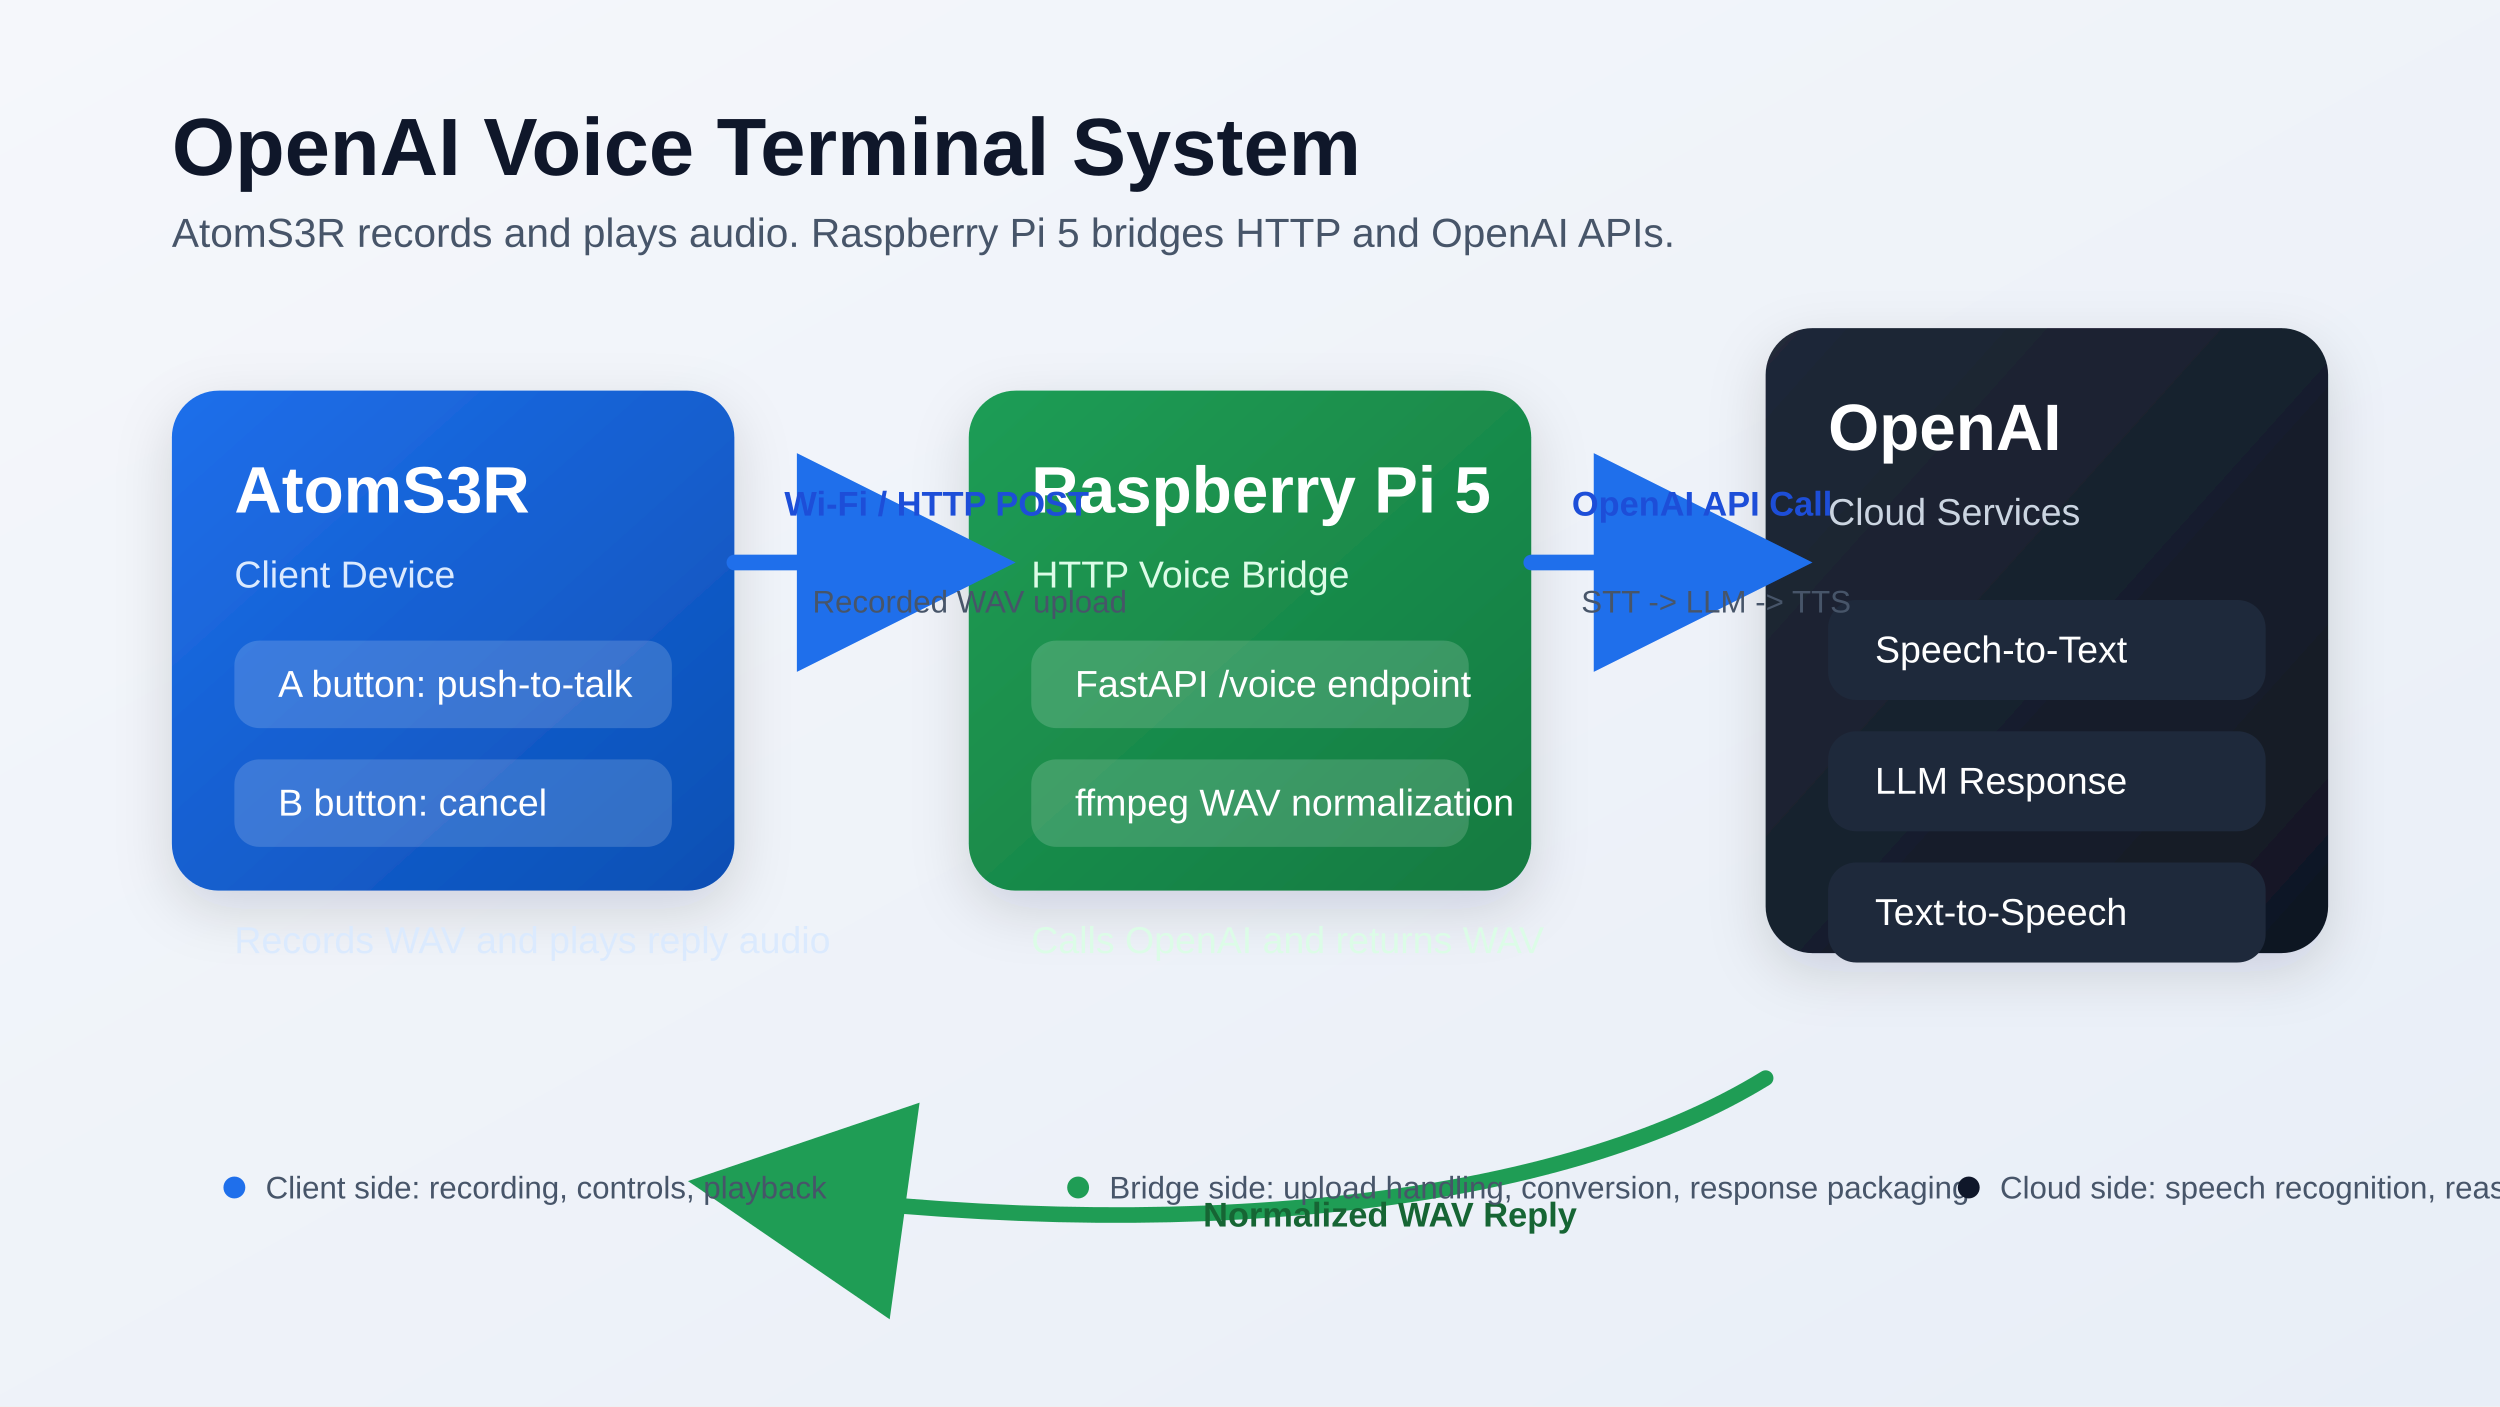
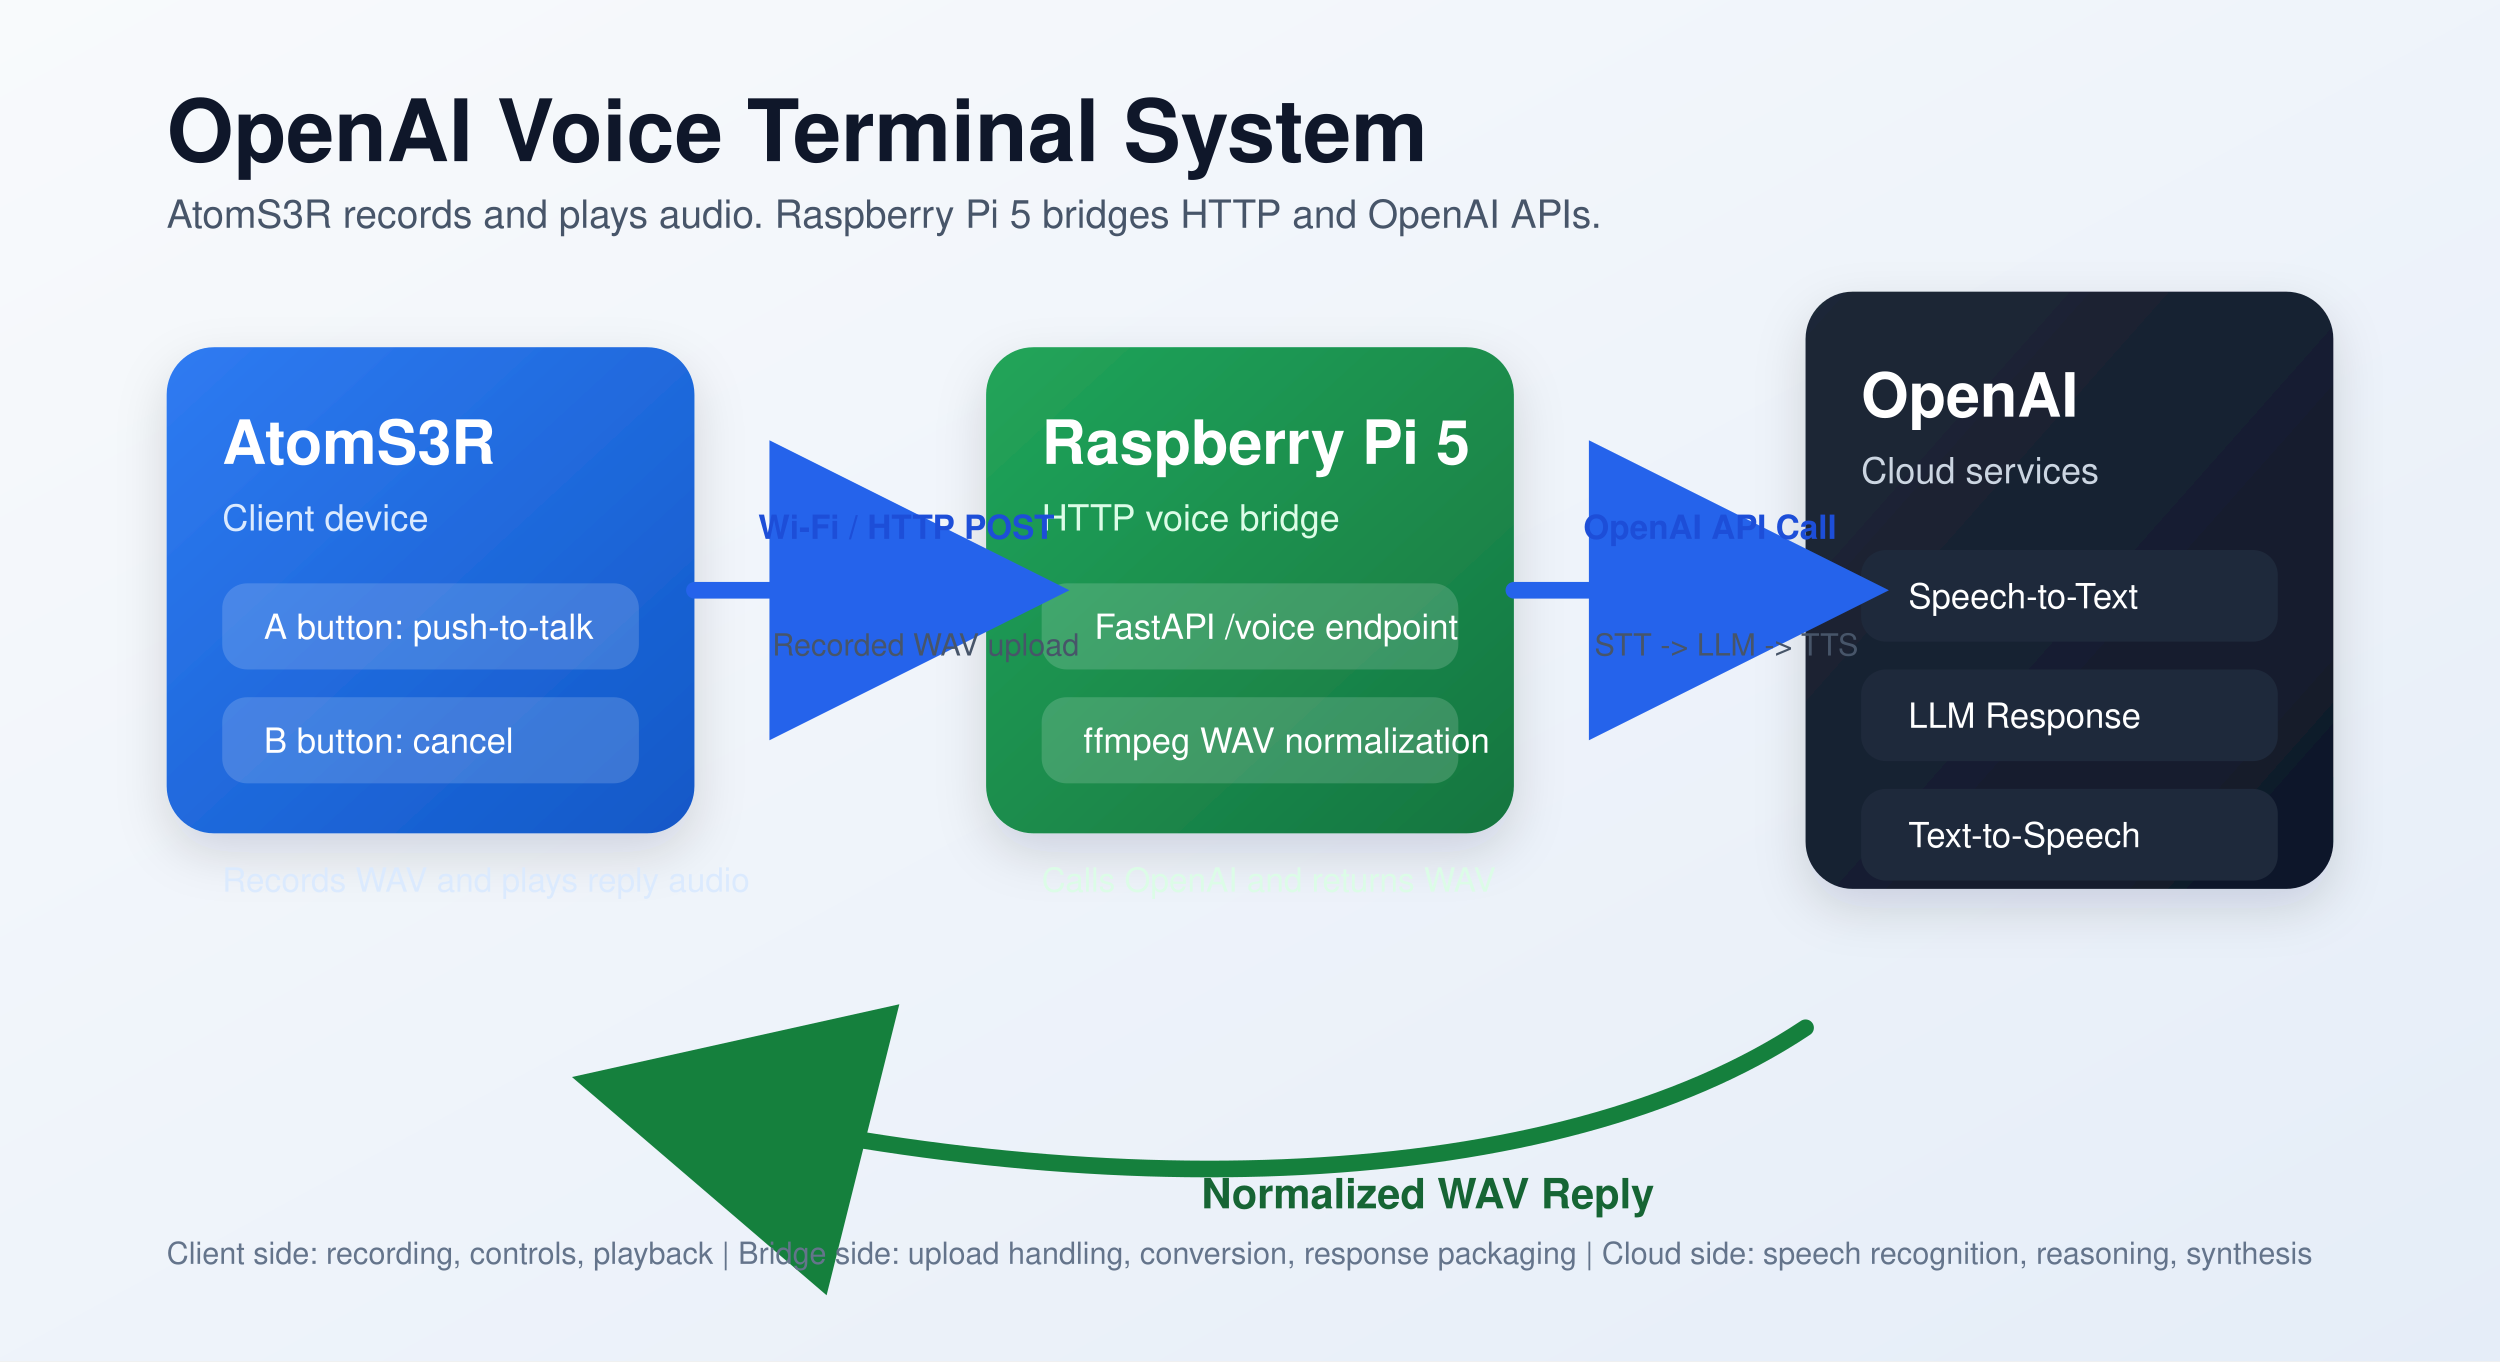
- <svg xmlns="http://www.w3.org/2000/svg" width="1600" height="900" viewBox="0 0 1600 900" role="img" aria-labelledby="title desc">
+ <svg xmlns="http://www.w3.org/2000/svg" width="1800" height="980" viewBox="0 0 1800 980" font-family="Helvetica" role="img" aria-labelledby="title desc">
  <defs>
    <linearGradient id="bg" x1="0" y1="0" x2="1" y2="1">
-       <stop offset="0%" stop-color="#f5f7fb" />
-       <stop offset="100%" stop-color="#e8eef7" />
+       <stop offset="0%" stop-color="#f8fafc" />
+       <stop offset="100%" stop-color="#e5edf8" />
    </linearGradient>
    <linearGradient id="blue" x1="0" y1="0" x2="1" y2="1">
-       <stop offset="0%" stop-color="#1f6feb" />
-       <stop offset="100%" stop-color="#0b4fb3" />
+       <stop offset="0%" stop-color="#2f7bf2" />
+       <stop offset="100%" stop-color="#1158c7" />
    </linearGradient>
    <linearGradient id="green" x1="0" y1="0" x2="1" y2="1">
-       <stop offset="0%" stop-color="#1f9d55" />
-       <stop offset="100%" stop-color="#147a41" />
+       <stop offset="0%" stop-color="#21a55a" />
+       <stop offset="100%" stop-color="#167540" />
    </linearGradient>
    <linearGradient id="dark" x1="0" y1="0" x2="1" y2="1">
-       <stop offset="0%" stop-color="#202938" />
-       <stop offset="100%" stop-color="#101723" />
+       <stop offset="0%" stop-color="#1f2937" />
+       <stop offset="100%" stop-color="#0f172a" />
    </linearGradient>
-     <filter id="shadow" x="-20%" y="-20%" width="140%" height="140%">
-       <feDropShadow dx="0" dy="12" stdDeviation="18" flood-color="#0f172a" flood-opacity="0.14" />
+     <filter id="shadow" x="-20%" y="-20%" width="140%" height="150%">
+       <feDropShadow dx="0" dy="14" stdDeviation="18" flood-color="#0f172a" flood-opacity="0.14" />
    </filter>
-     <marker id="arrowBlue" markerWidth="14" markerHeight="14" refX="11" refY="7" orient="auto">
-       <path d="M0,0 L14,7 L0,14 z" fill="#1f6feb" />
+     <marker id="arrowBlue" markerWidth="18" markerHeight="18" refX="13" refY="9" orient="auto">
+       <path d="M0,0 L18,9 L0,18 z" fill="#2563eb" />
    </marker>
-     <marker id="arrowGreen" markerWidth="14" markerHeight="14" refX="11" refY="7" orient="auto">
-       <path d="M0,0 L14,7 L0,14 z" fill="#1f9d55" />
+     <marker id="arrowGreen" markerWidth="18" markerHeight="18" refX="13" refY="9" orient="auto">
+       <path d="M0,0 L18,9 L0,18 z" fill="#15803d" />
    </marker>
  </defs>
-   <rect width="1600" height="900" fill="url(#bg)" />
-   <text x="110" y="112" fill="#0f172a" font-family="Arial, Helvetica, sans-serif" font-size="52" font-weight="700">OpenAI Voice Terminal System</text>
-   <text x="110" y="158" fill="#475569" font-family="Arial, Helvetica, sans-serif" font-size="26">AtomS3R records and plays audio. Raspberry Pi 5 bridges HTTP and OpenAI APIs.</text>
-   <rect x="110" y="250" rx="30" ry="30" width="360" height="320" fill="url(#blue)" filter="url(#shadow)" />
-   <text x="150" y="328" fill="#ffffff" font-family="Arial, Helvetica, sans-serif" font-size="42" font-weight="700">AtomS3R</text>
-   <text x="150" y="376" fill="#dbeafe" font-family="Arial, Helvetica, sans-serif" font-size="24">Client Device</text>
-   <rect x="150" y="410" rx="16" ry="16" width="280" height="56" fill="#ffffff" fill-opacity="0.16" />
-   <text x="178" y="446" fill="#ffffff" font-family="Arial, Helvetica, sans-serif" font-size="24">A button: push-to-talk</text>
-   <rect x="150" y="486" rx="16" ry="16" width="280" height="56" fill="#ffffff" fill-opacity="0.16" />
-   <text x="178" y="522" fill="#ffffff" font-family="Arial, Helvetica, sans-serif" font-size="24">B button: cancel</text>
-   <text x="150" y="610" fill="#dbeafe" font-family="Arial, Helvetica, sans-serif" font-size="24">Records WAV and plays reply audio</text>
-   <rect x="620" y="250" rx="30" ry="30" width="360" height="320" fill="url(#green)" filter="url(#shadow)" />
-   <text x="660" y="328" fill="#ffffff" font-family="Arial, Helvetica, sans-serif" font-size="42" font-weight="700">Raspberry Pi 5</text>
-   <text x="660" y="376" fill="#dcfce7" font-family="Arial, Helvetica, sans-serif" font-size="24">HTTP Voice Bridge</text>
-   <rect x="660" y="410" rx="16" ry="16" width="280" height="56" fill="#ffffff" fill-opacity="0.16" />
-   <text x="688" y="446" fill="#ffffff" font-family="Arial, Helvetica, sans-serif" font-size="24">FastAPI /voice endpoint</text>
-   <rect x="660" y="486" rx="16" ry="16" width="280" height="56" fill="#ffffff" fill-opacity="0.16" />
-   <text x="688" y="522" fill="#ffffff" font-family="Arial, Helvetica, sans-serif" font-size="24">ffmpeg WAV normalization</text>
-   <text x="660" y="610" fill="#dcfce7" font-family="Arial, Helvetica, sans-serif" font-size="24">Calls OpenAI and returns WAV</text>
-   <rect x="1130" y="210" rx="30" ry="30" width="360" height="400" fill="url(#dark)" filter="url(#shadow)" />
-   <text x="1170" y="288" fill="#ffffff" font-family="Arial, Helvetica, sans-serif" font-size="42" font-weight="700">OpenAI</text>
-   <text x="1170" y="336" fill="#cbd5e1" font-family="Arial, Helvetica, sans-serif" font-size="24">Cloud Services</text>
-   <rect x="1170" y="384" rx="18" ry="18" width="280" height="64" fill="#1e293b" />
-   <text x="1200" y="424" fill="#ffffff" font-family="Arial, Helvetica, sans-serif" font-size="24">Speech-to-Text</text>
-   <rect x="1170" y="468" rx="18" ry="18" width="280" height="64" fill="#1e293b" />
-   <text x="1200" y="508" fill="#ffffff" font-family="Arial, Helvetica, sans-serif" font-size="24">LLM Response</text>
-   <rect x="1170" y="552" rx="18" ry="18" width="280" height="64" fill="#1e293b" />
-   <text x="1200" y="592" fill="#ffffff" font-family="Arial, Helvetica, sans-serif" font-size="24">Text-to-Speech</text>
-   <line x1="470" y1="360" x2="620" y2="360" stroke="#1f6feb" stroke-width="10" stroke-linecap="round" marker-end="url(#arrowBlue)" />
-   <text x="502" y="330" fill="#1d4ed8" font-family="Arial, Helvetica, sans-serif" font-size="22" font-weight="700">Wi-Fi / HTTP POST</text>
-   <text x="520" y="392" fill="#475569" font-family="Arial, Helvetica, sans-serif" font-size="20">Recorded WAV upload</text>
-   <line x1="980" y1="360" x2="1130" y2="360" stroke="#1f6feb" stroke-width="10" stroke-linecap="round" marker-end="url(#arrowBlue)" />
-   <text x="1006" y="330" fill="#1d4ed8" font-family="Arial, Helvetica, sans-serif" font-size="22" font-weight="700">OpenAI API Call</text>
-   <text x="1012" y="392" fill="#475569" font-family="Arial, Helvetica, sans-serif" font-size="20">STT -&gt; LLM -&gt; TTS</text>
-   <path d="M1130 690 C1000 770 760 800 470 760" fill="none" stroke="#1f9d55" stroke-width="10" stroke-linecap="round" marker-end="url(#arrowGreen)" />
-   <text x="770" y="785" fill="#166534" font-family="Arial, Helvetica, sans-serif" font-size="22" font-weight="700">Normalized WAV Reply</text>
-   <circle cx="150" cy="760" r="7" fill="#1f6feb" />
-   <text x="170" y="767" fill="#475569" font-family="Arial, Helvetica, sans-serif" font-size="20">Client side: recording, controls, playback</text>
-   <circle cx="690" cy="760" r="7" fill="#1f9d55" />
-   <text x="710" y="767" fill="#475569" font-family="Arial, Helvetica, sans-serif" font-size="20">Bridge side: upload handling, conversion, response packaging</text>
-   <circle cx="1260" cy="760" r="7" fill="#0f172a" />
-   <text x="1280" y="767" fill="#475569" font-family="Arial, Helvetica, sans-serif" font-size="20">Cloud side: speech recognition, reasoning, synthesis</text>
+   <rect width="1800" height="980" fill="url(#bg)" />
+   <text x="120" y="116" fill="#0f172a" font-size="62" font-weight="700">OpenAI Voice Terminal System</text>
+   <text x="120" y="164" fill="#475569" font-size="28">AtomS3R records and plays audio. Raspberry Pi 5 bridges HTTP and OpenAI APIs.</text>
+   <rect x="120" y="250" rx="34" ry="34" width="380" height="350" fill="url(#blue)" filter="url(#shadow)" />
+   <text x="160" y="334" fill="#ffffff" font-size="44" font-weight="700">AtomS3R</text>
+   <text x="160" y="382" fill="#dbeafe" font-size="26">Client device</text>
+   <rect x="160" y="420" rx="18" ry="18" width="300" height="62" fill="#ffffff" fill-opacity="0.16" />
+   <text x="190" y="460" fill="#ffffff" font-size="25">A button: push-to-talk</text>
+   <rect x="160" y="502" rx="18" ry="18" width="300" height="62" fill="#ffffff" fill-opacity="0.16" />
+   <text x="190" y="542" fill="#ffffff" font-size="25">B button: cancel</text>
+   <text x="160" y="642" fill="#dbeafe" font-size="24">Records WAV and plays reply audio</text>
+   <rect x="710" y="250" rx="34" ry="34" width="380" height="350" fill="url(#green)" filter="url(#shadow)" />
+   <text x="750" y="334" fill="#ffffff" font-size="44" font-weight="700">Raspberry Pi 5</text>
+   <text x="750" y="382" fill="#dcfce7" font-size="26">HTTP voice bridge</text>
+   <rect x="750" y="420" rx="18" ry="18" width="300" height="62" fill="#ffffff" fill-opacity="0.16" />
+   <text x="788" y="460" fill="#ffffff" font-size="25">FastAPI /voice endpoint</text>
+   <rect x="750" y="502" rx="18" ry="18" width="300" height="62" fill="#ffffff" fill-opacity="0.16" />
+   <text x="780" y="542" fill="#ffffff" font-size="25">ffmpeg WAV normalization</text>
+   <text x="750" y="642" fill="#dcfce7" font-size="24">Calls OpenAI and returns WAV</text>
+   <rect x="1300" y="210" rx="34" ry="34" width="380" height="430" fill="url(#dark)" filter="url(#shadow)" />
+   <text x="1340" y="300" fill="#ffffff" font-size="44" font-weight="700">OpenAI</text>
+   <text x="1340" y="348" fill="#cbd5e1" font-size="26">Cloud services</text>
+   <rect x="1340" y="396" rx="18" ry="18" width="300" height="66" fill="#1e293b" />
+   <text x="1374" y="438" fill="#ffffff" font-size="25">Speech-to-Text</text>
+   <rect x="1340" y="482" rx="18" ry="18" width="300" height="66" fill="#1e293b" />
+   <text x="1374" y="524" fill="#ffffff" font-size="25">LLM Response</text>
+   <rect x="1340" y="568" rx="18" ry="18" width="300" height="66" fill="#1e293b" />
+   <text x="1374" y="610" fill="#ffffff" font-size="25">Text-to-Speech</text>
+   <line x1="500" y1="425" x2="710" y2="425" stroke="#2563eb" stroke-width="12" stroke-linecap="round" marker-end="url(#arrowBlue)" />
+   <text x="546" y="388" fill="#1d4ed8" font-size="24" font-weight="700">Wi-Fi / HTTP POST</text>
+   <text x="556" y="472" fill="#475569" font-size="22">Recorded WAV upload</text>
+   <line x1="1090" y1="425" x2="1300" y2="425" stroke="#2563eb" stroke-width="12" stroke-linecap="round" marker-end="url(#arrowBlue)" />
+   <text x="1140" y="388" fill="#1d4ed8" font-size="24" font-weight="700">OpenAI API Call</text>
+   <text x="1148" y="472" fill="#475569" font-size="22">STT -&gt; LLM -&gt; TTS</text>
+   <path d="M1300 740 C1120 860 790 870 470 790" fill="none" stroke="#15803d" stroke-width="12" stroke-linecap="round" marker-end="url(#arrowGreen)" />
+   <text x="865" y="870" fill="#166534" font-size="30" font-weight="700">Normalized WAV Reply</text>
+   <text x="120" y="910" fill="#64748b" font-size="22">Client side: recording, controls, playback | Bridge side: upload handling, conversion, response packaging | Cloud side: speech recognition, reasoning, synthesis</text>
</svg>
